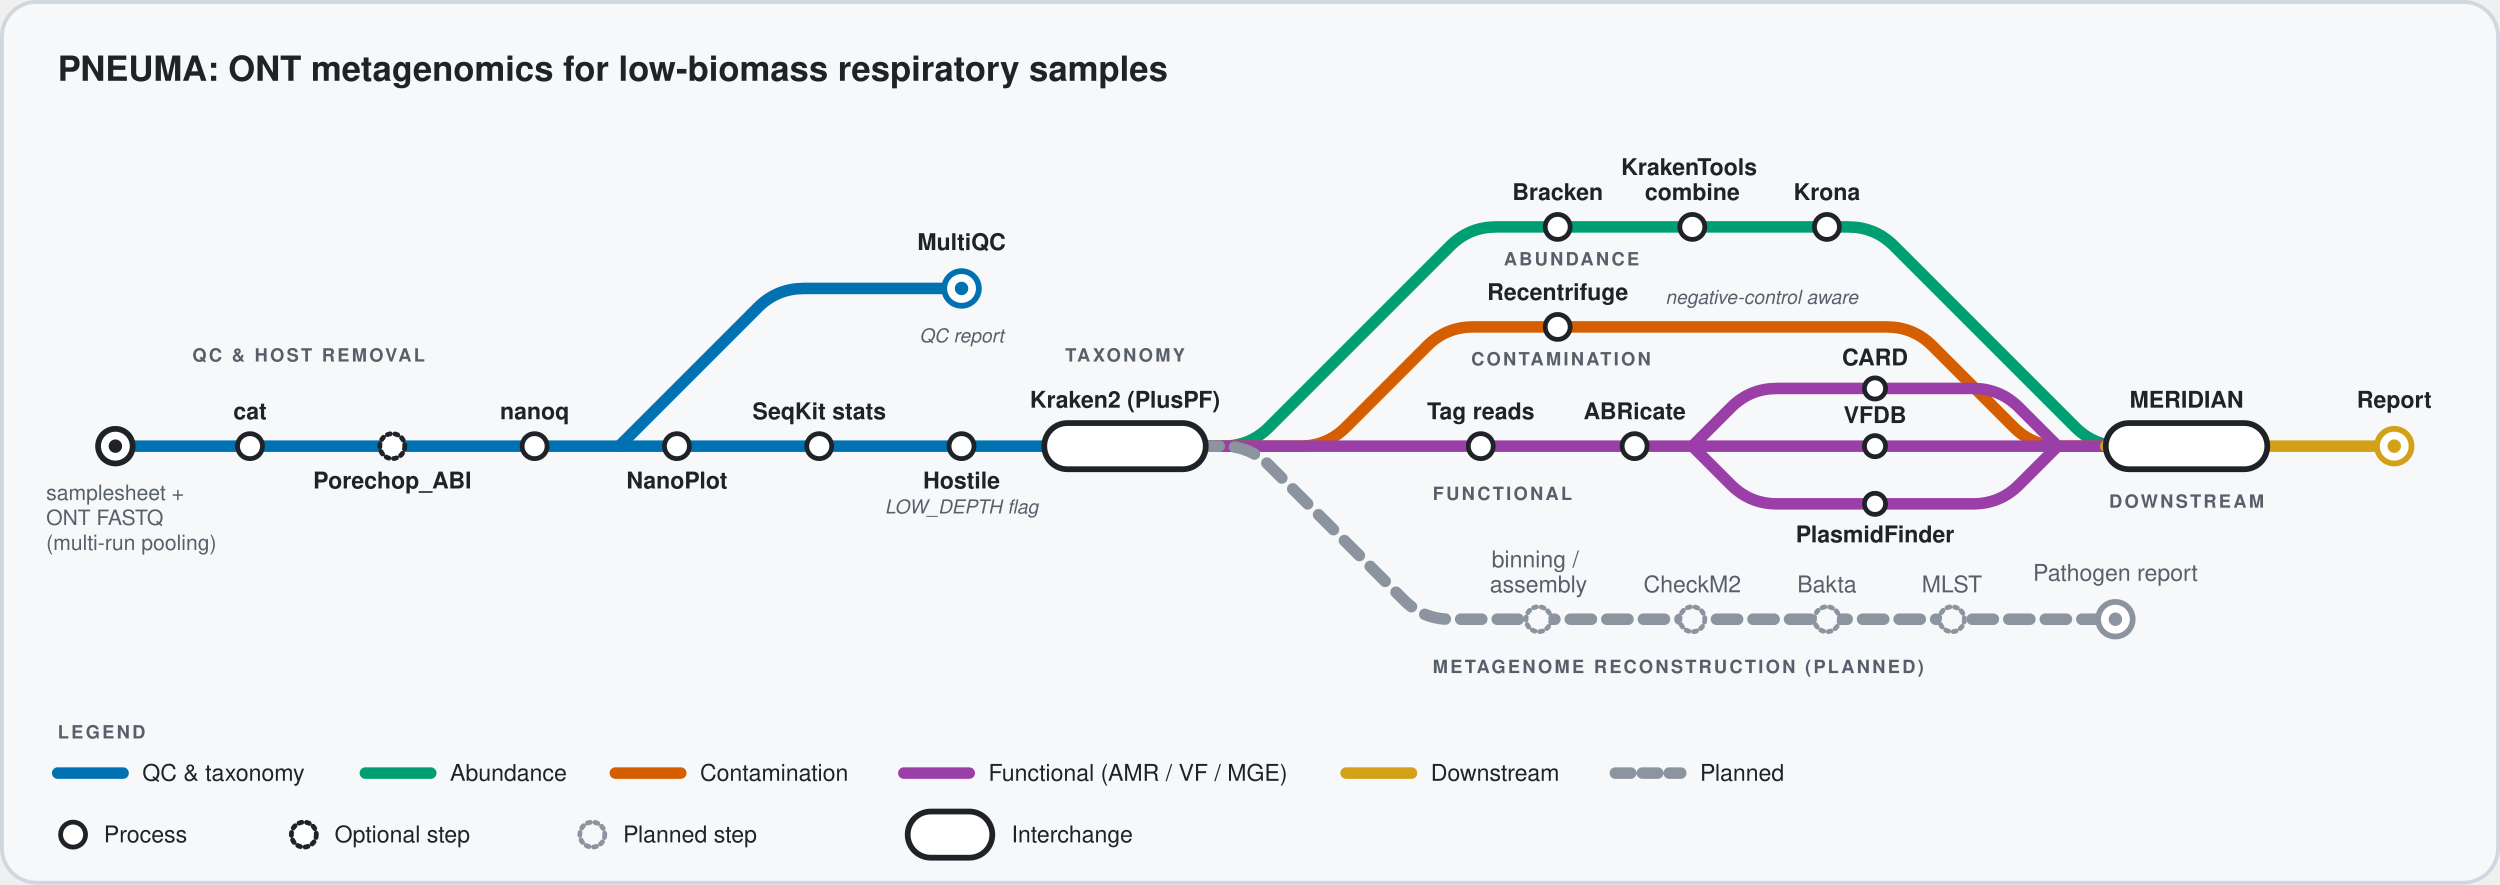
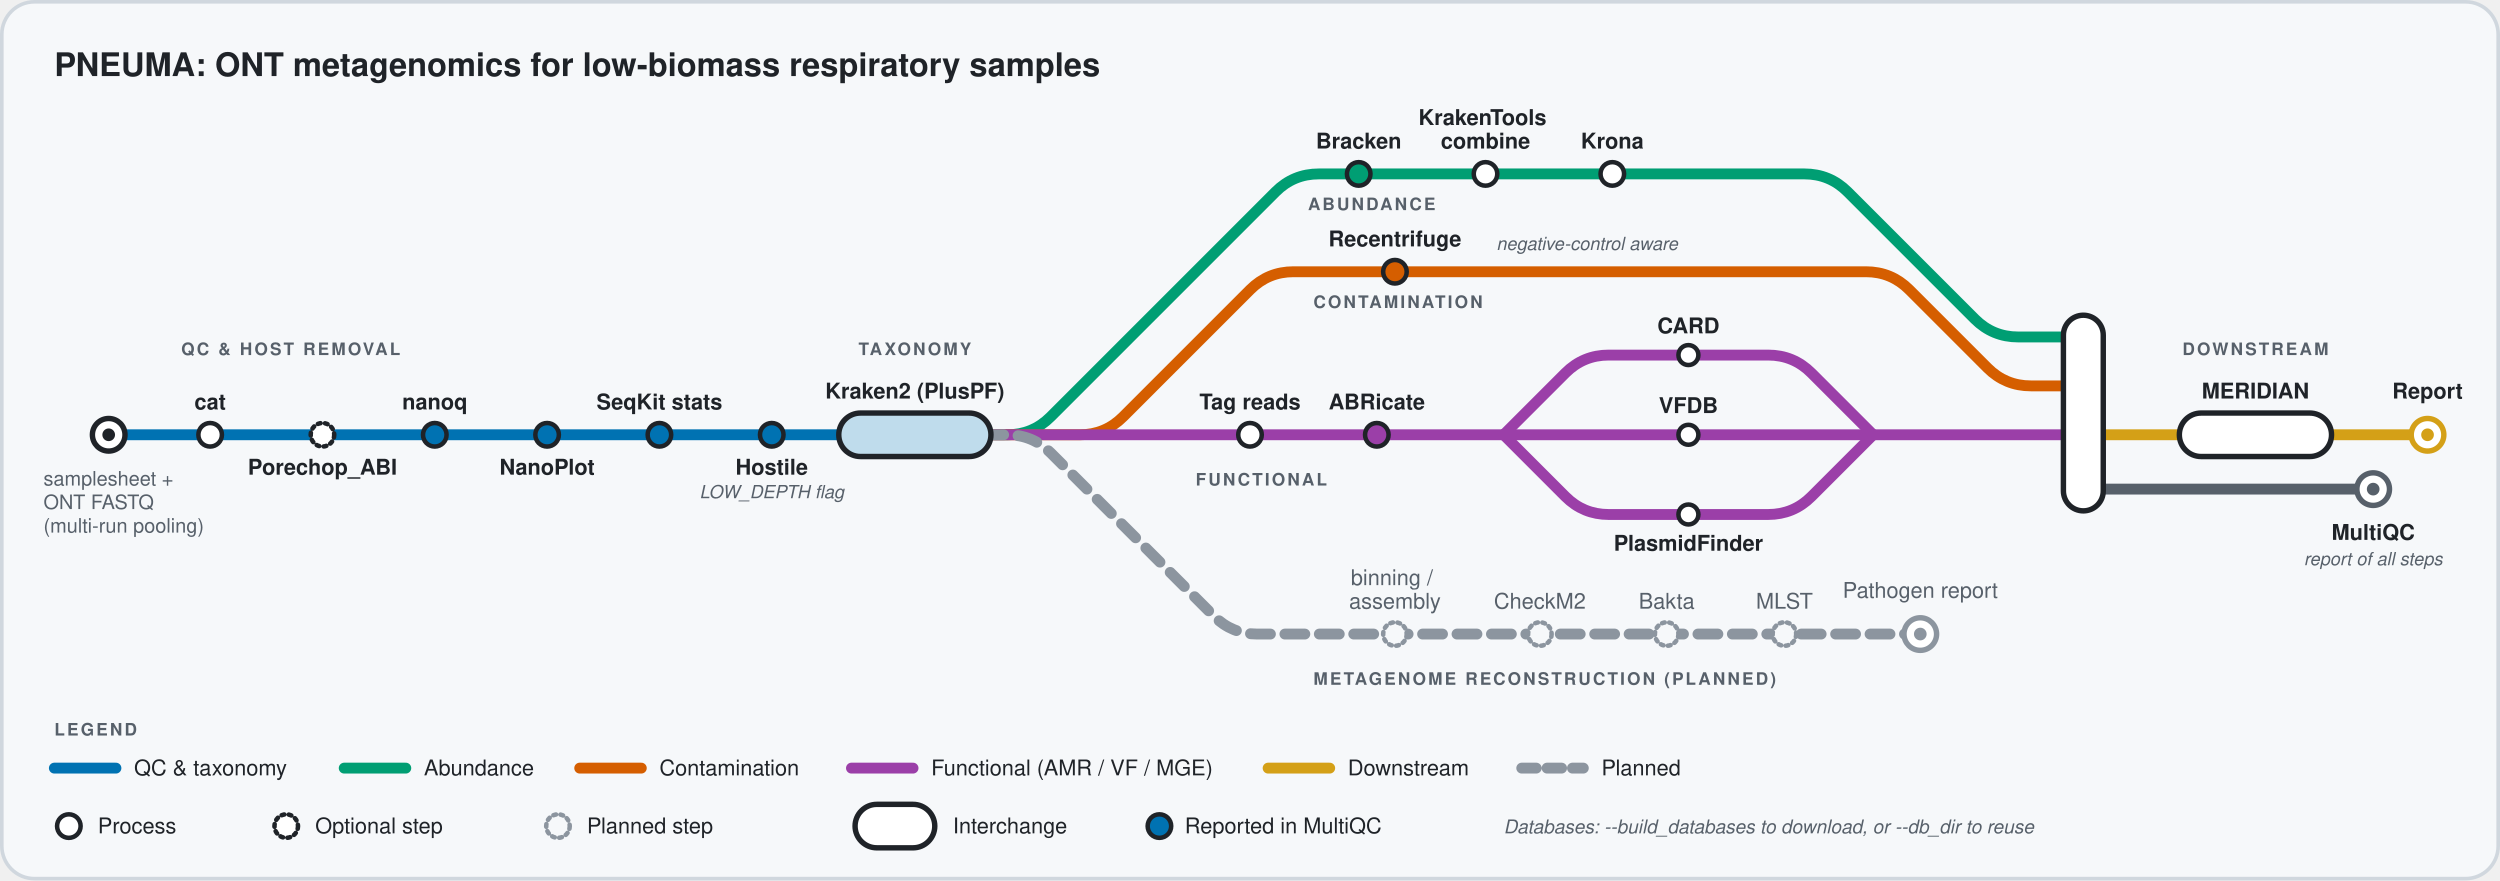
- <svg xmlns="http://www.w3.org/2000/svg" viewBox="0 0 1300 460" width="1300" height="460" role="img" font-family="Helvetica, Arial, sans-serif">
-   <rect x="1" y="1" width="1298" height="458" rx="18" fill="#f6f8fa" stroke="#d0d7de" stroke-width="2" />
+ <svg xmlns="http://www.w3.org/2000/svg" viewBox="0 0 1380 486" width="1380" height="486" role="img" font-family="Helvetica, Arial, sans-serif">
+   <rect x="1" y="1" width="1378" height="484" rx="18" fill="#f6f8fa" stroke="#d0d7de" stroke-width="2" />
  <text x="30" y="42" text-anchor="start" font-size="18" font-weight="700" fill="#1f2328" stroke="#f6f8fa" stroke-width="3.5" paint-order="stroke" stroke-linejoin="round">
    <tspan x="30" dy="0">PNEUMA: ONT metagenomics for low-biomass respiratory samples</tspan>
  </text>
-   <path d="M60 232 L565 232" fill="none" stroke="#0072B2" stroke-width="6" stroke-linecap="round" stroke-linejoin="round" />
-   <path d="M585 232 L636.0 232.0 Q650 232 659.9 222.1 L754.1 127.9 Q764 118 778.0 118.0 L961.0 118.0 Q975 118 984.9 127.9 L1079.1 222.1 Q1089 232 1103.0 232.0 L1095 232" fill="none" stroke="#009E73" stroke-width="6" stroke-linecap="round" stroke-linejoin="round" />
-   <path d="M585 232 L676.0 232.0 Q690 232 699.9 222.1 L742.1 179.9 Q752 170 766.0 170.0 L981.0 170.0 Q995 170 1004.9 179.9 L1047.1 222.1 Q1057 232 1071.0 232.0 L1095 232" fill="none" stroke="#D55E00" stroke-width="6" stroke-linecap="round" stroke-linejoin="round" />
-   <path d="M585 232 L880 232" fill="none" stroke="#9B3FA8" stroke-width="6" stroke-linecap="round" stroke-linejoin="round" />
-   <path d="M880 232 L900.1 211.9 Q910 202 924.0 202.0 L1026.0 202.0 Q1040 202 1049.9 211.9 L1070 232" fill="none" stroke="#9B3FA8" stroke-width="6" stroke-linecap="round" stroke-linejoin="round" />
-   <path d="M880 232 L900.1 252.1 Q910 262 924.0 262.0 L1026.0 262.0 Q1040 262 1049.9 252.1 L1070 232" fill="none" stroke="#9B3FA8" stroke-width="6" stroke-linecap="round" stroke-linejoin="round" />
-   <path d="M880 232 L1056.0 232.0 Q1070 232 1084.0 232.0 L1095 232" fill="none" stroke="#9B3FA8" stroke-width="6" stroke-linecap="round" stroke-linejoin="round" />
-   <path d="M322 232 L394.1 159.9 Q404 150 418.0 150.0 L500 150" fill="none" stroke="#0072B2" stroke-width="6" stroke-linecap="round" stroke-linejoin="round" />
-   <path d="M1095 232 L1245 232" fill="none" stroke="#D4A017" stroke-width="6" stroke-linecap="round" stroke-linejoin="round" />
-   <path d="M585 232 L636.0 232.0 Q650 232 659.9 241.9 L730.1 312.1 Q740 322 754.0 322.0 L1100 322" fill="none" stroke="#8c959f" stroke-width="6" stroke-linecap="round" stroke-linejoin="round" stroke-dasharray="11 8" />
-   <circle cx="130" cy="232" r="6.5" fill="#ffffff" stroke="#1f2328" stroke-width="2.5" />
-   <text x="130" y="218" text-anchor="middle" font-size="12" font-weight="700" fill="#1f2328" stroke="#f6f8fa" stroke-width="3.5" paint-order="stroke" stroke-linejoin="round">
-     <tspan x="130" dy="0">cat</tspan>
-   </text>
-   <circle cx="204" cy="232" r="6.5" fill="#ffffff" stroke="#1f2328" stroke-width="2.5" stroke-dasharray="1.5 2.5" stroke-linecap="round" />
-   <text x="204" y="254" text-anchor="middle" font-size="12" font-weight="700" fill="#1f2328" stroke="#f6f8fa" stroke-width="3.5" paint-order="stroke" stroke-linejoin="round">
-     <tspan x="204" dy="0">Porechop_ABI</tspan>
-   </text>
-   <circle cx="278" cy="232" r="6.5" fill="#ffffff" stroke="#1f2328" stroke-width="2.5" />
-   <text x="278" y="218" text-anchor="middle" font-size="12" font-weight="700" fill="#1f2328" stroke="#f6f8fa" stroke-width="3.5" paint-order="stroke" stroke-linejoin="round">
-     <tspan x="278" dy="0">nanoq</tspan>
-   </text>
-   <circle cx="352" cy="232" r="6.5" fill="#ffffff" stroke="#1f2328" stroke-width="2.5" />
-   <text x="352" y="254" text-anchor="middle" font-size="12" font-weight="700" fill="#1f2328" stroke="#f6f8fa" stroke-width="3.5" paint-order="stroke" stroke-linejoin="round">
-     <tspan x="352" dy="0">NanoPlot</tspan>
-   </text>
-   <circle cx="426" cy="232" r="6.5" fill="#ffffff" stroke="#1f2328" stroke-width="2.5" />
-   <text x="426" y="218" text-anchor="middle" font-size="12" font-weight="700" fill="#1f2328" stroke="#f6f8fa" stroke-width="3.5" paint-order="stroke" stroke-linejoin="round">
-     <tspan x="426" dy="0">SeqKit stats</tspan>
-   </text>
-   <circle cx="500" cy="232" r="6.5" fill="#ffffff" stroke="#1f2328" stroke-width="2.5" />
-   <text x="500" y="254" text-anchor="middle" font-size="12" font-weight="700" fill="#1f2328" stroke="#f6f8fa" stroke-width="3.5" paint-order="stroke" stroke-linejoin="round">
-     <tspan x="500" dy="0">Hostile</tspan>
-   </text>
-   <text x="500" y="267" text-anchor="middle" font-size="10" font-weight="400" fill="#57606a" font-style="italic" stroke="#f6f8fa" stroke-width="3.5" paint-order="stroke" stroke-linejoin="round">
-     <tspan x="500" dy="0">LOW_DEPTH flag</tspan>
-   </text>
-   <text x="100" y="188" text-anchor="start" font-size="9.5" font-weight="700" fill="#57606a" letter-spacing="1.2" stroke="#f6f8fa" stroke-width="3.5" paint-order="stroke" stroke-linejoin="round">
+   <path d="M60 240 L485 240" fill="none" stroke="#0072B2" stroke-width="6" stroke-linecap="round" stroke-linejoin="round" />
+   <path d="M505 240 L556.0 240.0 Q570 240 579.9 230.1 L704.1 105.9 Q714 96 728.0 96.0 L996.0 96.0 Q1010 96 1019.9 105.9 L1090.1 176.1 Q1100 186 1114.0 186.0 L1150 186" fill="none" stroke="#009E73" stroke-width="6" stroke-linecap="round" stroke-linejoin="round" />
+   <path d="M505 240 L596.0 240.0 Q610 240 619.9 230.1 L690.1 159.9 Q700 150 714.0 150.0 L1030.0 150.0 Q1044 150 1053.9 159.9 L1097.1 203.1 Q1107 213 1121.0 213.0 L1150 213" fill="none" stroke="#D55E00" stroke-width="6" stroke-linecap="round" stroke-linejoin="round" />
+   <path d="M505 240 L830 240" fill="none" stroke="#9B3FA8" stroke-width="6" stroke-linecap="round" stroke-linejoin="round" />
+   <path d="M830 240 L864.1 205.9 Q874 196 888.0 196.0 L976.0 196.0 Q990 196 999.9 205.9 L1034 240" fill="none" stroke="#9B3FA8" stroke-width="6" stroke-linecap="round" stroke-linejoin="round" />
+   <path d="M830 240 L864.1 274.1 Q874 284 888.0 284.0 L976.0 284.0 Q990 284 999.9 274.1 L1034 240" fill="none" stroke="#9B3FA8" stroke-width="6" stroke-linecap="round" stroke-linejoin="round" />
+   <path d="M830 240 L1020.0 240.0 Q1034 240 1048.0 240.0 L1150 240" fill="none" stroke="#9B3FA8" stroke-width="6" stroke-linecap="round" stroke-linejoin="round" />
+   <path d="M1150 270 L1310 270" fill="none" stroke="#57606a" stroke-width="6" stroke-linecap="round" stroke-linejoin="round" />
+   <path d="M1150 240 L1340 240" fill="none" stroke="#D4A017" stroke-width="6" stroke-linecap="round" stroke-linejoin="round" />
+   <path d="M505 240 L556.0 240.0 Q570 240 579.9 249.9 L670.1 340.1 Q680 350 694.0 350.0 L1060 350" fill="none" stroke="#8c959f" stroke-width="6" stroke-linecap="round" stroke-linejoin="round" stroke-dasharray="11 8" />
+   <circle cx="116" cy="240" r="6.5" fill="#ffffff" stroke="#1f2328" stroke-width="2.5" />
+   <text x="116" y="226" text-anchor="middle" font-size="12" font-weight="700" fill="#1f2328" stroke="#f6f8fa" stroke-width="3.5" paint-order="stroke" stroke-linejoin="round">
+     <tspan x="116" dy="0">cat</tspan>
+   </text>
+   <circle cx="178" cy="240" r="6.5" fill="#ffffff" stroke="#1f2328" stroke-width="2.5" stroke-dasharray="1.5 2.5" stroke-linecap="round" />
+   <text x="178" y="262" text-anchor="middle" font-size="12" font-weight="700" fill="#1f2328" stroke="#f6f8fa" stroke-width="3.5" paint-order="stroke" stroke-linejoin="round">
+     <tspan x="178" dy="0">Porechop_ABI</tspan>
+   </text>
+   <circle cx="240" cy="240" r="6.5" fill="#0072B2" stroke="#1f2328" stroke-width="2.5" />
+   <text x="240" y="226" text-anchor="middle" font-size="12" font-weight="700" fill="#1f2328" stroke="#f6f8fa" stroke-width="3.5" paint-order="stroke" stroke-linejoin="round">
+     <tspan x="240" dy="0">nanoq</tspan>
+   </text>
+   <circle cx="302" cy="240" r="6.5" fill="#0072B2" stroke="#1f2328" stroke-width="2.5" />
+   <text x="302" y="262" text-anchor="middle" font-size="12" font-weight="700" fill="#1f2328" stroke="#f6f8fa" stroke-width="3.5" paint-order="stroke" stroke-linejoin="round">
+     <tspan x="302" dy="0">NanoPlot</tspan>
+   </text>
+   <circle cx="364" cy="240" r="6.5" fill="#0072B2" stroke="#1f2328" stroke-width="2.5" />
+   <text x="364" y="226" text-anchor="middle" font-size="12" font-weight="700" fill="#1f2328" stroke="#f6f8fa" stroke-width="3.5" paint-order="stroke" stroke-linejoin="round">
+     <tspan x="364" dy="0">SeqKit stats</tspan>
+   </text>
+   <circle cx="426" cy="240" r="6.5" fill="#0072B2" stroke="#1f2328" stroke-width="2.5" />
+   <text x="426" y="262" text-anchor="middle" font-size="12" font-weight="700" fill="#1f2328" stroke="#f6f8fa" stroke-width="3.5" paint-order="stroke" stroke-linejoin="round">
+     <tspan x="426" dy="0">Hostile</tspan>
+   </text>
+   <text x="426" y="275" text-anchor="middle" font-size="10" font-weight="400" fill="#57606a" font-style="italic" stroke="#f6f8fa" stroke-width="3.5" paint-order="stroke" stroke-linejoin="round">
+     <tspan x="426" dy="0">LOW_DEPTH flag</tspan>
+   </text>
+   <text x="100" y="196" text-anchor="start" font-size="9.5" font-weight="700" fill="#57606a" letter-spacing="1.2" stroke="#f6f8fa" stroke-width="3.5" paint-order="stroke" stroke-linejoin="round">
    <tspan x="100" dy="0">QC &amp; HOST REMOVAL</tspan>
  </text>
-   <circle cx="500" cy="150" r="9" fill="#ffffff" stroke="#0072B2" stroke-width="3" />
-   <circle cx="500" cy="150" r="3.5" fill="#0072B2" />
-   <text x="500" y="130" text-anchor="middle" font-size="12" font-weight="700" fill="#1f2328" stroke="#f6f8fa" stroke-width="3.5" paint-order="stroke" stroke-linejoin="round">
-     <tspan x="500" dy="0">MultiQC</tspan>
-   </text>
-   <text x="500" y="178" text-anchor="middle" font-size="10" font-weight="400" fill="#57606a" font-style="italic" stroke="#f6f8fa" stroke-width="3.5" paint-order="stroke" stroke-linejoin="round">
-     <tspan x="500" dy="0">QC report</tspan>
-   </text>
-   <circle cx="60" cy="232" r="9" fill="#ffffff" stroke="#1f2328" stroke-width="3" />
-   <circle cx="60" cy="232" r="3.5" fill="#1f2328" />
-   <text x="24" y="260" text-anchor="start" font-size="11" font-weight="400" fill="#57606a" stroke="#f6f8fa" stroke-width="3.5" paint-order="stroke" stroke-linejoin="round">
+   <circle cx="1310" cy="270" r="9" fill="#ffffff" stroke="#57606a" stroke-width="3" />
+   <circle cx="1310" cy="270" r="3.5" fill="#57606a" />
+   <text x="1310" y="298" text-anchor="middle" font-size="12" font-weight="700" fill="#1f2328" stroke="#f6f8fa" stroke-width="3.5" paint-order="stroke" stroke-linejoin="round">
+     <tspan x="1310" dy="0">MultiQC</tspan>
+   </text>
+   <text x="1310" y="312" text-anchor="middle" font-size="10" font-weight="400" fill="#57606a" font-style="italic" stroke="#f6f8fa" stroke-width="3.5" paint-order="stroke" stroke-linejoin="round">
+     <tspan x="1310" dy="0">report of all steps</tspan>
+   </text>
+   <circle cx="60" cy="240" r="9" fill="#ffffff" stroke="#1f2328" stroke-width="3" />
+   <circle cx="60" cy="240" r="3.5" fill="#1f2328" />
+   <text x="24" y="268" text-anchor="start" font-size="11" font-weight="400" fill="#57606a" stroke="#f6f8fa" stroke-width="3.5" paint-order="stroke" stroke-linejoin="round">
    <tspan x="24" dy="0">samplesheet +</tspan>
    <tspan x="24" dy="13">ONT FASTQ</tspan>
    <tspan x="24" dy="13">(multi-run pooling)</tspan>
  </text>
-   <rect x="543" y="220" width="84" height="24" rx="12" fill="#ffffff" stroke="#1f2328" stroke-width="3" />
-   <text x="585" y="212" text-anchor="middle" font-size="12" font-weight="700" fill="#1f2328" stroke="#f6f8fa" stroke-width="3.5" paint-order="stroke" stroke-linejoin="round">
-     <tspan x="585" dy="0">Kraken2 (PlusPF)</tspan>
-   </text>
-   <text x="585" y="188" text-anchor="middle" font-size="9.5" font-weight="700" fill="#57606a" letter-spacing="1.2" stroke="#f6f8fa" stroke-width="3.5" paint-order="stroke" stroke-linejoin="round">
-     <tspan x="585" dy="0">TAXONOMY</tspan>
-   </text>
-   <circle cx="810" cy="118" r="6.5" fill="#ffffff" stroke="#1f2328" stroke-width="2.5" />
-   <text x="810" y="104" text-anchor="middle" font-size="12" font-weight="700" fill="#1f2328" stroke="#f6f8fa" stroke-width="3.5" paint-order="stroke" stroke-linejoin="round">
-     <tspan x="810" dy="0">Bracken</tspan>
-   </text>
-   <circle cx="880" cy="118" r="6.5" fill="#ffffff" stroke="#1f2328" stroke-width="2.5" />
-   <text x="880" y="91" text-anchor="middle" font-size="12" font-weight="700" fill="#1f2328" stroke="#f6f8fa" stroke-width="3.5" paint-order="stroke" stroke-linejoin="round">
-     <tspan x="880" dy="0">KrakenTools</tspan>
-     <tspan x="880" dy="13">combine</tspan>
-   </text>
-   <circle cx="950" cy="118" r="6.5" fill="#ffffff" stroke="#1f2328" stroke-width="2.5" />
-   <text x="950" y="104" text-anchor="middle" font-size="12" font-weight="700" fill="#1f2328" stroke="#f6f8fa" stroke-width="3.5" paint-order="stroke" stroke-linejoin="round">
-     <tspan x="950" dy="0">Krona</tspan>
-   </text>
-   <text x="782" y="138" text-anchor="start" font-size="9.5" font-weight="700" fill="#57606a" letter-spacing="1.2" stroke="#f6f8fa" stroke-width="3.5" paint-order="stroke" stroke-linejoin="round">
-     <tspan x="782" dy="0">ABUNDANCE</tspan>
-   </text>
-   <circle cx="810" cy="170" r="6.5" fill="#ffffff" stroke="#1f2328" stroke-width="2.5" />
-   <text x="810" y="156" text-anchor="middle" font-size="12" font-weight="700" fill="#1f2328" stroke="#f6f8fa" stroke-width="3.5" paint-order="stroke" stroke-linejoin="round">
-     <tspan x="810" dy="0">Recentrifuge</tspan>
-   </text>
-   <text x="866" y="158" text-anchor="start" font-size="10" font-weight="400" fill="#57606a" font-style="italic" stroke="#f6f8fa" stroke-width="3.5" paint-order="stroke" stroke-linejoin="round">
-     <tspan x="866" dy="0">negative-control aware</tspan>
-   </text>
-   <text x="765" y="190" text-anchor="start" font-size="9.5" font-weight="700" fill="#57606a" letter-spacing="1.2" stroke="#f6f8fa" stroke-width="3.5" paint-order="stroke" stroke-linejoin="round">
-     <tspan x="765" dy="0">CONTAMINATION</tspan>
-   </text>
-   <circle cx="770" cy="232" r="6.5" fill="#ffffff" stroke="#1f2328" stroke-width="2.5" />
-   <text x="770" y="218" text-anchor="middle" font-size="12" font-weight="700" fill="#1f2328" stroke="#f6f8fa" stroke-width="3.5" paint-order="stroke" stroke-linejoin="round">
-     <tspan x="770" dy="0">Tag reads</tspan>
-   </text>
-   <circle cx="850" cy="232" r="6.5" fill="#ffffff" stroke="#1f2328" stroke-width="2.5" />
-   <text x="850" y="218" text-anchor="middle" font-size="12" font-weight="700" fill="#1f2328" stroke="#f6f8fa" stroke-width="3.5" paint-order="stroke" stroke-linejoin="round">
-     <tspan x="850" dy="0">ABRicate</tspan>
-   </text>
-   <circle cx="975" cy="202" r="5.5" fill="#ffffff" stroke="#1f2328" stroke-width="2.5" />
-   <text x="975" y="190" text-anchor="middle" font-size="12" font-weight="700" fill="#1f2328" stroke="#f6f8fa" stroke-width="3.5" paint-order="stroke" stroke-linejoin="round">
-     <tspan x="975" dy="0">CARD</tspan>
-   </text>
-   <circle cx="975" cy="232" r="5.5" fill="#ffffff" stroke="#1f2328" stroke-width="2.5" />
-   <text x="975" y="220" text-anchor="middle" font-size="12" font-weight="700" fill="#1f2328" stroke="#f6f8fa" stroke-width="3.5" paint-order="stroke" stroke-linejoin="round">
-     <tspan x="975" dy="0">VFDB</tspan>
-   </text>
-   <circle cx="975" cy="262" r="5.5" fill="#ffffff" stroke="#1f2328" stroke-width="2.5" />
-   <text x="975" y="282" text-anchor="middle" font-size="12" font-weight="700" fill="#1f2328" stroke="#f6f8fa" stroke-width="3.5" paint-order="stroke" stroke-linejoin="round">
-     <tspan x="975" dy="0">PlasmidFinder</tspan>
-   </text>
-   <text x="745" y="260" text-anchor="start" font-size="9.5" font-weight="700" fill="#57606a" letter-spacing="1.2" stroke="#f6f8fa" stroke-width="3.5" paint-order="stroke" stroke-linejoin="round">
-     <tspan x="745" dy="0">FUNCTIONAL</tspan>
-   </text>
-   <rect x="1095" y="220" width="84" height="24" rx="12" fill="#ffffff" stroke="#1f2328" stroke-width="3" />
-   <text x="1137" y="212" text-anchor="middle" font-size="12" font-weight="700" fill="#1f2328" stroke="#f6f8fa" stroke-width="3.5" paint-order="stroke" stroke-linejoin="round">
-     <tspan x="1137" dy="0">MERIDIAN</tspan>
-   </text>
-   <circle cx="1245" cy="232" r="9" fill="#ffffff" stroke="#D4A017" stroke-width="3" />
-   <circle cx="1245" cy="232" r="3.5" fill="#D4A017" />
-   <text x="1245" y="212" text-anchor="middle" font-size="12" font-weight="700" fill="#1f2328" stroke="#f6f8fa" stroke-width="3.5" paint-order="stroke" stroke-linejoin="round">
-     <tspan x="1245" dy="0">Report</tspan>
-   </text>
-   <text x="1137" y="264" text-anchor="middle" font-size="9.5" font-weight="700" fill="#57606a" letter-spacing="1.2" stroke="#f6f8fa" stroke-width="3.5" paint-order="stroke" stroke-linejoin="round">
-     <tspan x="1137" dy="0">DOWNSTREAM</tspan>
-   </text>
-   <circle cx="800" cy="322" r="6.5" fill="#f6f8fa" stroke="#8c959f" stroke-width="2.5" stroke-dasharray="1.5 2.5" stroke-linecap="round" />
-   <text x="800" y="295" text-anchor="middle" font-size="12" font-weight="400" fill="#57606a" stroke="#f6f8fa" stroke-width="3.5" paint-order="stroke" stroke-linejoin="round">
-     <tspan x="800" dy="0">binning /</tspan>
-     <tspan x="800" dy="13">assembly</tspan>
-   </text>
-   <circle cx="880" cy="322" r="6.5" fill="#f6f8fa" stroke="#8c959f" stroke-width="2.5" stroke-dasharray="1.5 2.5" stroke-linecap="round" />
-   <text x="880" y="308" text-anchor="middle" font-size="12" font-weight="400" fill="#57606a" stroke="#f6f8fa" stroke-width="3.5" paint-order="stroke" stroke-linejoin="round">
-     <tspan x="880" dy="0">CheckM2</tspan>
-   </text>
-   <circle cx="950" cy="322" r="6.5" fill="#f6f8fa" stroke="#8c959f" stroke-width="2.5" stroke-dasharray="1.5 2.5" stroke-linecap="round" />
-   <text x="950" y="308" text-anchor="middle" font-size="12" font-weight="400" fill="#57606a" stroke="#f6f8fa" stroke-width="3.5" paint-order="stroke" stroke-linejoin="round">
-     <tspan x="950" dy="0">Bakta</tspan>
-   </text>
-   <circle cx="1015" cy="322" r="6.5" fill="#f6f8fa" stroke="#8c959f" stroke-width="2.5" stroke-dasharray="1.5 2.5" stroke-linecap="round" />
-   <text x="1015" y="308" text-anchor="middle" font-size="12" font-weight="400" fill="#57606a" stroke="#f6f8fa" stroke-width="3.5" paint-order="stroke" stroke-linejoin="round">
-     <tspan x="1015" dy="0">MLST</tspan>
-   </text>
-   <circle cx="1100" cy="322" r="9" fill="#ffffff" stroke="#8c959f" stroke-width="3" />
-   <circle cx="1100" cy="322" r="3.5" fill="#8c959f" />
-   <text x="1100" y="302" text-anchor="middle" font-size="12" font-weight="400" fill="#57606a" stroke="#f6f8fa" stroke-width="3.5" paint-order="stroke" stroke-linejoin="round">
-     <tspan x="1100" dy="0">Pathogen report</tspan>
-   </text>
-   <text x="745" y="350" text-anchor="start" font-size="9.5" font-weight="700" fill="#57606a" letter-spacing="1.2" stroke="#f6f8fa" stroke-width="3.5" paint-order="stroke" stroke-linejoin="round">
-     <tspan x="745" dy="0">METAGENOME RECONSTRUCTION (PLANNED)</tspan>
-   </text>
-   <text x="30" y="384" text-anchor="start" font-size="9.5" font-weight="700" fill="#57606a" letter-spacing="1.2" stroke="#f6f8fa" stroke-width="3.5" paint-order="stroke" stroke-linejoin="round">
+   <rect x="1139" y="174" width="22" height="108" rx="11" fill="#ffffff" stroke="#1f2328" stroke-width="3" />
+   <rect x="463" y="228" width="84" height="24" rx="12" fill="#bfdcec" stroke="#1f2328" stroke-width="3" />
+   <text x="505" y="220" text-anchor="middle" font-size="12" font-weight="700" fill="#1f2328" stroke="#f6f8fa" stroke-width="3.5" paint-order="stroke" stroke-linejoin="round">
+     <tspan x="505" dy="0">Kraken2 (PlusPF)</tspan>
+   </text>
+   <text x="505" y="196" text-anchor="middle" font-size="9.5" font-weight="700" fill="#57606a" letter-spacing="1.2" stroke="#f6f8fa" stroke-width="3.5" paint-order="stroke" stroke-linejoin="round">
+     <tspan x="505" dy="0">TAXONOMY</tspan>
+   </text>
+   <circle cx="750" cy="96" r="6.5" fill="#009E73" stroke="#1f2328" stroke-width="2.5" />
+   <text x="750" y="82" text-anchor="middle" font-size="12" font-weight="700" fill="#1f2328" stroke="#f6f8fa" stroke-width="3.5" paint-order="stroke" stroke-linejoin="round">
+     <tspan x="750" dy="0">Bracken</tspan>
+   </text>
+   <circle cx="820" cy="96" r="6.5" fill="#ffffff" stroke="#1f2328" stroke-width="2.5" />
+   <text x="820" y="69" text-anchor="middle" font-size="12" font-weight="700" fill="#1f2328" stroke="#f6f8fa" stroke-width="3.5" paint-order="stroke" stroke-linejoin="round">
+     <tspan x="820" dy="0">KrakenTools</tspan>
+     <tspan x="820" dy="13">combine</tspan>
+   </text>
+   <circle cx="890" cy="96" r="6.5" fill="#ffffff" stroke="#1f2328" stroke-width="2.5" />
+   <text x="890" y="82" text-anchor="middle" font-size="12" font-weight="700" fill="#1f2328" stroke="#f6f8fa" stroke-width="3.5" paint-order="stroke" stroke-linejoin="round">
+     <tspan x="890" dy="0">Krona</tspan>
+   </text>
+   <text x="722" y="116" text-anchor="start" font-size="9.5" font-weight="700" fill="#57606a" letter-spacing="1.2" stroke="#f6f8fa" stroke-width="3.5" paint-order="stroke" stroke-linejoin="round">
+     <tspan x="722" dy="0">ABUNDANCE</tspan>
+   </text>
+   <circle cx="770" cy="150" r="6.5" fill="#D55E00" stroke="#1f2328" stroke-width="2.5" />
+   <text x="770" y="136" text-anchor="middle" font-size="12" font-weight="700" fill="#1f2328" stroke="#f6f8fa" stroke-width="3.5" paint-order="stroke" stroke-linejoin="round">
+     <tspan x="770" dy="0">Recentrifuge</tspan>
+   </text>
+   <text x="826" y="138" text-anchor="start" font-size="10" font-weight="400" fill="#57606a" font-style="italic" stroke="#f6f8fa" stroke-width="3.5" paint-order="stroke" stroke-linejoin="round">
+     <tspan x="826" dy="0">negative-control aware</tspan>
+   </text>
+   <text x="725" y="170" text-anchor="start" font-size="9.5" font-weight="700" fill="#57606a" letter-spacing="1.2" stroke="#f6f8fa" stroke-width="3.5" paint-order="stroke" stroke-linejoin="round">
+     <tspan x="725" dy="0">CONTAMINATION</tspan>
+   </text>
+   <circle cx="690" cy="240" r="6.5" fill="#ffffff" stroke="#1f2328" stroke-width="2.5" />
+   <text x="690" y="226" text-anchor="middle" font-size="12" font-weight="700" fill="#1f2328" stroke="#f6f8fa" stroke-width="3.5" paint-order="stroke" stroke-linejoin="round">
+     <tspan x="690" dy="0">Tag reads</tspan>
+   </text>
+   <circle cx="760" cy="240" r="6.5" fill="#9B3FA8" stroke="#1f2328" stroke-width="2.5" />
+   <text x="760" y="226" text-anchor="middle" font-size="12" font-weight="700" fill="#1f2328" stroke="#f6f8fa" stroke-width="3.5" paint-order="stroke" stroke-linejoin="round">
+     <tspan x="760" dy="0">ABRicate</tspan>
+   </text>
+   <circle cx="932" cy="196" r="5.5" fill="#ffffff" stroke="#1f2328" stroke-width="2.5" />
+   <text x="932" y="184" text-anchor="middle" font-size="12" font-weight="700" fill="#1f2328" stroke="#f6f8fa" stroke-width="3.5" paint-order="stroke" stroke-linejoin="round">
+     <tspan x="932" dy="0">CARD</tspan>
+   </text>
+   <circle cx="932" cy="240" r="5.5" fill="#ffffff" stroke="#1f2328" stroke-width="2.5" />
+   <text x="932" y="228" text-anchor="middle" font-size="12" font-weight="700" fill="#1f2328" stroke="#f6f8fa" stroke-width="3.5" paint-order="stroke" stroke-linejoin="round">
+     <tspan x="932" dy="0">VFDB</tspan>
+   </text>
+   <circle cx="932" cy="284" r="5.5" fill="#ffffff" stroke="#1f2328" stroke-width="2.5" />
+   <text x="932" y="304" text-anchor="middle" font-size="12" font-weight="700" fill="#1f2328" stroke="#f6f8fa" stroke-width="3.5" paint-order="stroke" stroke-linejoin="round">
+     <tspan x="932" dy="0">PlasmidFinder</tspan>
+   </text>
+   <text x="660" y="268" text-anchor="start" font-size="9.5" font-weight="700" fill="#57606a" letter-spacing="1.2" stroke="#f6f8fa" stroke-width="3.5" paint-order="stroke" stroke-linejoin="round">
+     <tspan x="660" dy="0">FUNCTIONAL</tspan>
+   </text>
+   <rect x="1203" y="228" width="84" height="24" rx="12" fill="#ffffff" stroke="#1f2328" stroke-width="3" />
+   <text x="1245" y="220" text-anchor="middle" font-size="12" font-weight="700" fill="#1f2328" stroke="#f6f8fa" stroke-width="3.5" paint-order="stroke" stroke-linejoin="round">
+     <tspan x="1245" dy="0">MERIDIAN</tspan>
+   </text>
+   <circle cx="1340" cy="240" r="9" fill="#ffffff" stroke="#D4A017" stroke-width="3" />
+   <circle cx="1340" cy="240" r="3.5" fill="#D4A017" />
+   <text x="1340" y="220" text-anchor="middle" font-size="12" font-weight="700" fill="#1f2328" stroke="#f6f8fa" stroke-width="3.5" paint-order="stroke" stroke-linejoin="round">
+     <tspan x="1340" dy="0">Report</tspan>
+   </text>
+   <text x="1245" y="196" text-anchor="middle" font-size="9.5" font-weight="700" fill="#57606a" letter-spacing="1.2" stroke="#f6f8fa" stroke-width="3.5" paint-order="stroke" stroke-linejoin="round">
+     <tspan x="1245" dy="0">DOWNSTREAM</tspan>
+   </text>
+   <circle cx="770" cy="350" r="6.5" fill="#f6f8fa" stroke="#8c959f" stroke-width="2.5" stroke-dasharray="1.5 2.5" stroke-linecap="round" />
+   <text x="770" y="323" text-anchor="middle" font-size="12" font-weight="400" fill="#57606a" stroke="#f6f8fa" stroke-width="3.5" paint-order="stroke" stroke-linejoin="round">
+     <tspan x="770" dy="0">binning /</tspan>
+     <tspan x="770" dy="13">assembly</tspan>
+   </text>
+   <circle cx="850" cy="350" r="6.5" fill="#f6f8fa" stroke="#8c959f" stroke-width="2.5" stroke-dasharray="1.5 2.5" stroke-linecap="round" />
+   <text x="850" y="336" text-anchor="middle" font-size="12" font-weight="400" fill="#57606a" stroke="#f6f8fa" stroke-width="3.5" paint-order="stroke" stroke-linejoin="round">
+     <tspan x="850" dy="0">CheckM2</tspan>
+   </text>
+   <circle cx="920" cy="350" r="6.5" fill="#f6f8fa" stroke="#8c959f" stroke-width="2.5" stroke-dasharray="1.5 2.5" stroke-linecap="round" />
+   <text x="920" y="336" text-anchor="middle" font-size="12" font-weight="400" fill="#57606a" stroke="#f6f8fa" stroke-width="3.5" paint-order="stroke" stroke-linejoin="round">
+     <tspan x="920" dy="0">Bakta</tspan>
+   </text>
+   <circle cx="985" cy="350" r="6.5" fill="#f6f8fa" stroke="#8c959f" stroke-width="2.5" stroke-dasharray="1.5 2.5" stroke-linecap="round" />
+   <text x="985" y="336" text-anchor="middle" font-size="12" font-weight="400" fill="#57606a" stroke="#f6f8fa" stroke-width="3.5" paint-order="stroke" stroke-linejoin="round">
+     <tspan x="985" dy="0">MLST</tspan>
+   </text>
+   <circle cx="1060" cy="350" r="9" fill="#ffffff" stroke="#8c959f" stroke-width="3" />
+   <circle cx="1060" cy="350" r="3.5" fill="#8c959f" />
+   <text x="1060" y="330" text-anchor="middle" font-size="12" font-weight="400" fill="#57606a" stroke="#f6f8fa" stroke-width="3.5" paint-order="stroke" stroke-linejoin="round">
+     <tspan x="1060" dy="0">Pathogen report</tspan>
+   </text>
+   <text x="725" y="378" text-anchor="start" font-size="9.5" font-weight="700" fill="#57606a" letter-spacing="1.2" stroke="#f6f8fa" stroke-width="3.5" paint-order="stroke" stroke-linejoin="round">
+     <tspan x="725" dy="0">METAGENOME RECONSTRUCTION (PLANNED)</tspan>
+   </text>
+   <text x="30" y="406" text-anchor="start" font-size="9.5" font-weight="700" fill="#57606a" letter-spacing="1.2" stroke="#f6f8fa" stroke-width="3.5" paint-order="stroke" stroke-linejoin="round">
    <tspan x="30" dy="0">LEGEND</tspan>
  </text>
-   <line x1="30" y1="402" x2="64" y2="402" stroke="#0072B2" stroke-width="6" stroke-linecap="round" />
-   <text x="74" y="406" text-anchor="start" font-size="12" font-weight="400" fill="#1f2328" stroke="#f6f8fa" stroke-width="3.5" paint-order="stroke" stroke-linejoin="round">
+   <line x1="30" y1="424" x2="64" y2="424" stroke="#0072B2" stroke-width="6" stroke-linecap="round" />
+   <text x="74" y="428" text-anchor="start" font-size="12" font-weight="400" fill="#1f2328" stroke="#f6f8fa" stroke-width="3.5" paint-order="stroke" stroke-linejoin="round">
    <tspan x="74" dy="0">QC &amp; taxonomy</tspan>
  </text>
-   <line x1="190" y1="402" x2="224" y2="402" stroke="#009E73" stroke-width="6" stroke-linecap="round" />
-   <text x="234" y="406" text-anchor="start" font-size="12" font-weight="400" fill="#1f2328" stroke="#f6f8fa" stroke-width="3.5" paint-order="stroke" stroke-linejoin="round">
+   <line x1="190" y1="424" x2="224" y2="424" stroke="#009E73" stroke-width="6" stroke-linecap="round" />
+   <text x="234" y="428" text-anchor="start" font-size="12" font-weight="400" fill="#1f2328" stroke="#f6f8fa" stroke-width="3.5" paint-order="stroke" stroke-linejoin="round">
    <tspan x="234" dy="0">Abundance</tspan>
  </text>
-   <line x1="320" y1="402" x2="354" y2="402" stroke="#D55E00" stroke-width="6" stroke-linecap="round" />
-   <text x="364" y="406" text-anchor="start" font-size="12" font-weight="400" fill="#1f2328" stroke="#f6f8fa" stroke-width="3.5" paint-order="stroke" stroke-linejoin="round">
+   <line x1="320" y1="424" x2="354" y2="424" stroke="#D55E00" stroke-width="6" stroke-linecap="round" />
+   <text x="364" y="428" text-anchor="start" font-size="12" font-weight="400" fill="#1f2328" stroke="#f6f8fa" stroke-width="3.5" paint-order="stroke" stroke-linejoin="round">
    <tspan x="364" dy="0">Contamination</tspan>
  </text>
-   <line x1="470" y1="402" x2="504" y2="402" stroke="#9B3FA8" stroke-width="6" stroke-linecap="round" />
-   <text x="514" y="406" text-anchor="start" font-size="12" font-weight="400" fill="#1f2328" stroke="#f6f8fa" stroke-width="3.5" paint-order="stroke" stroke-linejoin="round">
+   <line x1="470" y1="424" x2="504" y2="424" stroke="#9B3FA8" stroke-width="6" stroke-linecap="round" />
+   <text x="514" y="428" text-anchor="start" font-size="12" font-weight="400" fill="#1f2328" stroke="#f6f8fa" stroke-width="3.5" paint-order="stroke" stroke-linejoin="round">
    <tspan x="514" dy="0">Functional (AMR / VF / MGE)</tspan>
  </text>
-   <line x1="700" y1="402" x2="734" y2="402" stroke="#D4A017" stroke-width="6" stroke-linecap="round" />
-   <text x="744" y="406" text-anchor="start" font-size="12" font-weight="400" fill="#1f2328" stroke="#f6f8fa" stroke-width="3.5" paint-order="stroke" stroke-linejoin="round">
+   <line x1="700" y1="424" x2="734" y2="424" stroke="#D4A017" stroke-width="6" stroke-linecap="round" />
+   <text x="744" y="428" text-anchor="start" font-size="12" font-weight="400" fill="#1f2328" stroke="#f6f8fa" stroke-width="3.5" paint-order="stroke" stroke-linejoin="round">
    <tspan x="744" dy="0">Downstream</tspan>
  </text>
-   <line x1="840" y1="402" x2="874" y2="402" stroke="#8c959f" stroke-width="6" stroke-linecap="round" stroke-dasharray="8 6" />
-   <text x="884" y="406" text-anchor="start" font-size="12" font-weight="400" fill="#1f2328" stroke="#f6f8fa" stroke-width="3.5" paint-order="stroke" stroke-linejoin="round">
+   <line x1="840" y1="424" x2="874" y2="424" stroke="#8c959f" stroke-width="6" stroke-linecap="round" stroke-dasharray="8 6" />
+   <text x="884" y="428" text-anchor="start" font-size="12" font-weight="400" fill="#1f2328" stroke="#f6f8fa" stroke-width="3.5" paint-order="stroke" stroke-linejoin="round">
    <tspan x="884" dy="0">Planned</tspan>
  </text>
-   <circle cx="38" cy="434" r="6.5" fill="#ffffff" stroke="#1f2328" stroke-width="2.5" />
-   <text x="54" y="438" text-anchor="start" font-size="12" font-weight="400" fill="#1f2328" stroke="#f6f8fa" stroke-width="3.5" paint-order="stroke" stroke-linejoin="round">
+   <circle cx="38" cy="456" r="6.5" fill="#ffffff" stroke="#1f2328" stroke-width="2.5" />
+   <text x="54" y="460" text-anchor="start" font-size="12" font-weight="400" fill="#1f2328" stroke="#f6f8fa" stroke-width="3.5" paint-order="stroke" stroke-linejoin="round">
    <tspan x="54" dy="0">Process</tspan>
  </text>
-   <circle cx="158" cy="434" r="6.5" fill="#ffffff" stroke="#1f2328" stroke-width="2.5" stroke-dasharray="1.5 2.5" stroke-linecap="round" />
-   <text x="174" y="438" text-anchor="start" font-size="12" font-weight="400" fill="#1f2328" stroke="#f6f8fa" stroke-width="3.5" paint-order="stroke" stroke-linejoin="round">
+   <circle cx="158" cy="456" r="6.5" fill="#ffffff" stroke="#1f2328" stroke-width="2.5" stroke-dasharray="1.5 2.5" stroke-linecap="round" />
+   <text x="174" y="460" text-anchor="start" font-size="12" font-weight="400" fill="#1f2328" stroke="#f6f8fa" stroke-width="3.5" paint-order="stroke" stroke-linejoin="round">
    <tspan x="174" dy="0">Optional step</tspan>
  </text>
-   <circle cx="308" cy="434" r="6.5" fill="#f6f8fa" stroke="#8c959f" stroke-width="2.5" stroke-dasharray="1.5 2.5" stroke-linecap="round" />
-   <text x="324" y="438" text-anchor="start" font-size="12" font-weight="400" fill="#1f2328" stroke="#f6f8fa" stroke-width="3.5" paint-order="stroke" stroke-linejoin="round">
+   <circle cx="308" cy="456" r="6.5" fill="#f6f8fa" stroke="#8c959f" stroke-width="2.5" stroke-dasharray="1.5 2.5" stroke-linecap="round" />
+   <text x="324" y="460" text-anchor="start" font-size="12" font-weight="400" fill="#1f2328" stroke="#f6f8fa" stroke-width="3.5" paint-order="stroke" stroke-linejoin="round">
    <tspan x="324" dy="0">Planned step</tspan>
  </text>
-   <rect x="472" y="422" width="44" height="24" rx="12" fill="#ffffff" stroke="#1f2328" stroke-width="3" />
-   <text x="526" y="438" text-anchor="start" font-size="12" font-weight="400" fill="#1f2328" stroke="#f6f8fa" stroke-width="3.5" paint-order="stroke" stroke-linejoin="round">
+   <rect x="472" y="444" width="44" height="24" rx="12" fill="#ffffff" stroke="#1f2328" stroke-width="3" />
+   <text x="526" y="460" text-anchor="start" font-size="12" font-weight="400" fill="#1f2328" stroke="#f6f8fa" stroke-width="3.5" paint-order="stroke" stroke-linejoin="round">
    <tspan x="526" dy="0">Interchange</tspan>
  </text>
+   <circle cx="640" cy="456" r="6.5" fill="#0072B2" stroke="#1f2328" stroke-width="2.5" />
+   <text x="654" y="460" text-anchor="start" font-size="12" font-weight="400" fill="#1f2328" stroke="#f6f8fa" stroke-width="3.5" paint-order="stroke" stroke-linejoin="round">
+     <tspan x="654" dy="0">Reported in MultiQC</tspan>
+   </text>
+   <text x="830" y="460" text-anchor="start" font-size="10.5" font-weight="400" fill="#57606a" font-style="italic" stroke="#f6f8fa" stroke-width="3.5" paint-order="stroke" stroke-linejoin="round">
+     <tspan x="830" dy="0">Databases: --build_databases to download, or --db_dir to reuse</tspan>
+   </text>
</svg>
